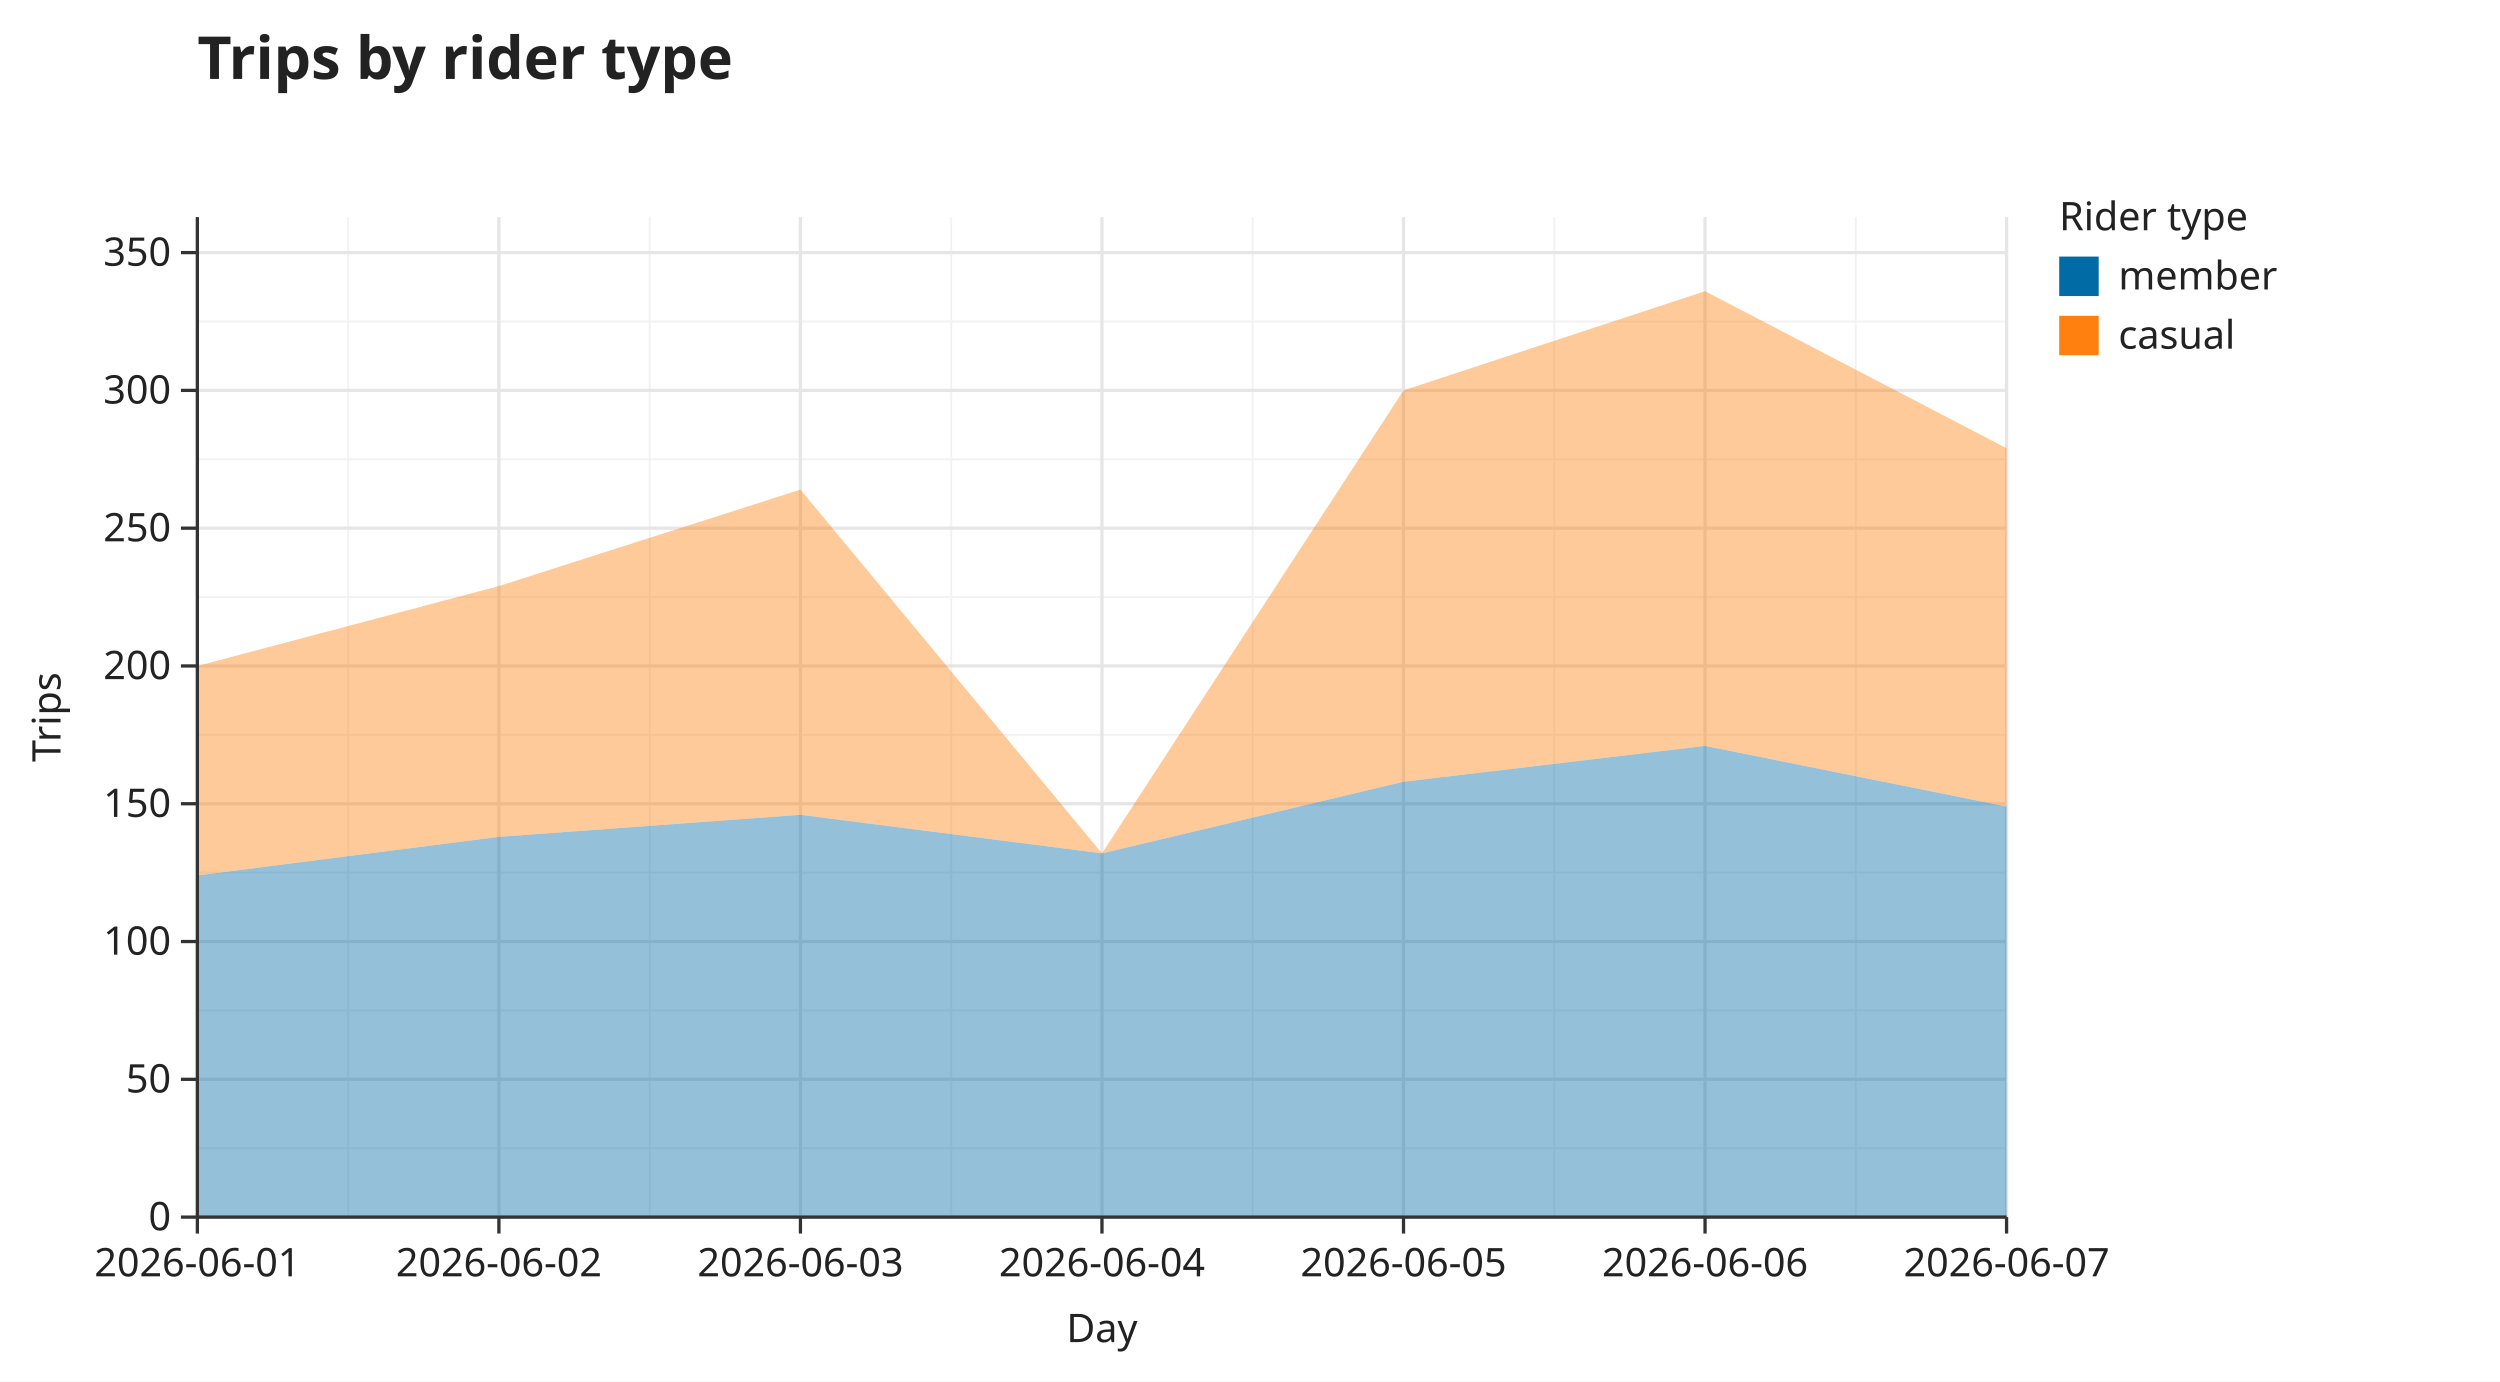
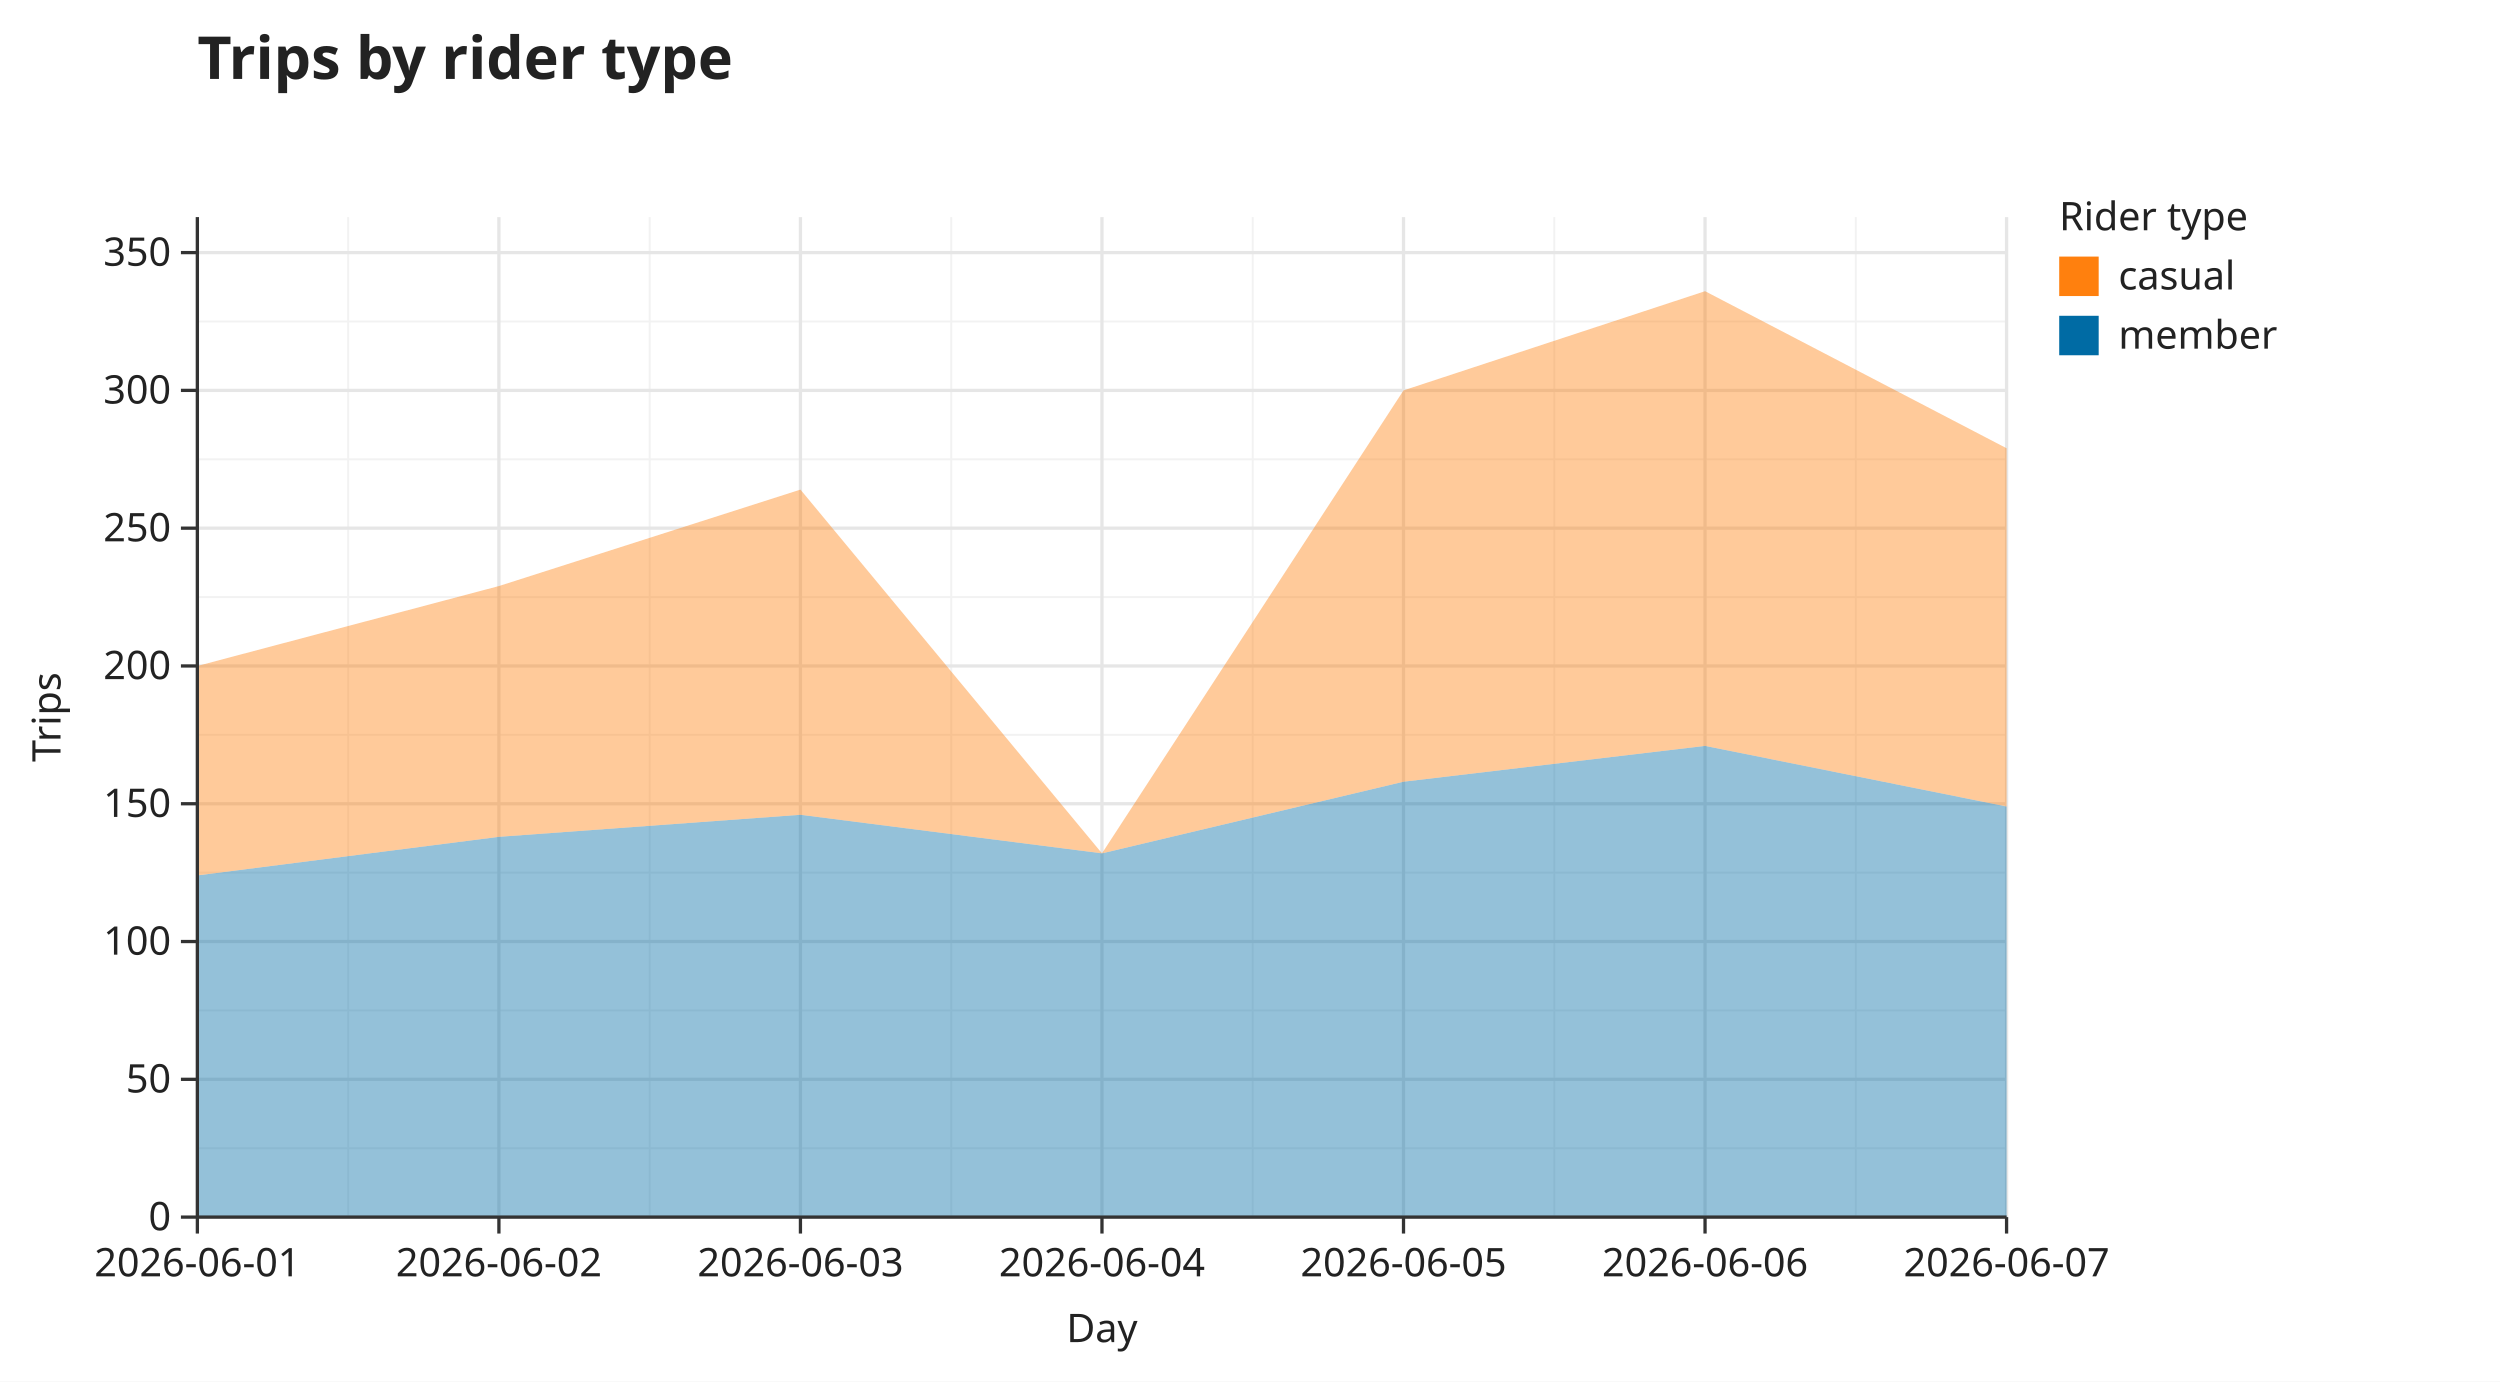
<svg xmlns="http://www.w3.org/2000/svg" width="760" height="420" viewBox="0 0 760 420" role="img" aria-label="Trips by rider type">
  <rect class="algraf-background" x="0" y="0" width="760" height="420" fill="#ffffff" />
  <text class="algraf-title" x="60" y="24" font-family="system-ui, sans-serif" font-size="18" font-weight="600" fill="#222222">Trips by rider type</text>
  <rect class="algraf-plot-area" x="60" y="66" width="550" height="304" fill="#ffffff" />
  <g class="algraf-grid">
    <line x1="105.833" y1="66" x2="105.833" y2="370" stroke="#f2f2f2" stroke-width="0.6" />
    <line x1="197.5" y1="66" x2="197.5" y2="370" stroke="#f2f2f2" stroke-width="0.6" />
    <line x1="289.167" y1="66" x2="289.167" y2="370" stroke="#f2f2f2" stroke-width="0.6" />
    <line x1="380.833" y1="66" x2="380.833" y2="370" stroke="#f2f2f2" stroke-width="0.6" />
    <line x1="472.5" y1="66" x2="472.5" y2="370" stroke="#f2f2f2" stroke-width="0.6" />
    <line x1="564.167" y1="66" x2="564.167" y2="370" stroke="#f2f2f2" stroke-width="0.6" />
    <line x1="60" y1="349.056" x2="610" y2="349.056" stroke="#f2f2f2" stroke-width="0.6" />
    <line x1="60" y1="307.169" x2="610" y2="307.169" stroke="#f2f2f2" stroke-width="0.6" />
    <line x1="60" y1="265.282" x2="610" y2="265.282" stroke="#f2f2f2" stroke-width="0.6" />
    <line x1="60" y1="223.395" x2="610" y2="223.395" stroke="#f2f2f2" stroke-width="0.6" />
    <line x1="60" y1="181.508" x2="610" y2="181.508" stroke="#f2f2f2" stroke-width="0.6" />
    <line x1="60" y1="139.621" x2="610" y2="139.621" stroke="#f2f2f2" stroke-width="0.6" />
    <line x1="60" y1="97.734" x2="610" y2="97.734" stroke="#f2f2f2" stroke-width="0.6" />
    <line x1="60" y1="66" x2="60" y2="370" stroke="#e6e6e6" stroke-width="1" />
    <line x1="151.667" y1="66" x2="151.667" y2="370" stroke="#e6e6e6" stroke-width="1" />
    <line x1="243.333" y1="66" x2="243.333" y2="370" stroke="#e6e6e6" stroke-width="1" />
    <line x1="335" y1="66" x2="335" y2="370" stroke="#e6e6e6" stroke-width="1" />
    <line x1="426.667" y1="66" x2="426.667" y2="370" stroke="#e6e6e6" stroke-width="1" />
    <line x1="518.333" y1="66" x2="518.333" y2="370" stroke="#e6e6e6" stroke-width="1" />
    <line x1="610" y1="66" x2="610" y2="370" stroke="#e6e6e6" stroke-width="1" />
    <line x1="60" y1="370" x2="610" y2="370" stroke="#e6e6e6" stroke-width="1" />
    <line x1="60" y1="328.113" x2="610" y2="328.113" stroke="#e6e6e6" stroke-width="1" />
    <line x1="60" y1="286.226" x2="610" y2="286.226" stroke="#e6e6e6" stroke-width="1" />
    <line x1="60" y1="244.339" x2="610" y2="244.339" stroke="#e6e6e6" stroke-width="1" />
    <line x1="60" y1="202.451" x2="610" y2="202.451" stroke="#e6e6e6" stroke-width="1" />
    <line x1="60" y1="160.564" x2="610" y2="160.564" stroke="#e6e6e6" stroke-width="1" />
    <line x1="60" y1="118.677" x2="610" y2="118.677" stroke="#e6e6e6" stroke-width="1" />
    <line x1="60" y1="76.79" x2="610" y2="76.79" stroke="#e6e6e6" stroke-width="1" />
  </g>
  <g class="algraf-layer algraf-geom-area">
    <path d="M60 266.12 L151.667 254.392 L243.333 247.69 L335 259.418 L426.667 237.637 L518.333 226.746 L610 245.176 L610 370 L518.333 370 L426.667 370 L335 370 L243.333 370 L151.667 370 L60 370 Z" fill="#006BA4" opacity="0.42" />
    <path d="M60 202.451 L151.667 178.157 L243.333 148.836 L335 259.418 L426.667 118.677 L518.333 88.519 L610 136.27 L610 245.176 L518.333 226.746 L426.667 237.637 L335 259.418 L243.333 247.69 L151.667 254.392 L60 266.12 Z" fill="#FF800E" opacity="0.42" />
  </g>
  <g class="algraf-axes">
    <line x1="60" y1="370" x2="610" y2="370" stroke="#333333" stroke-width="1" />
    <line x1="60" y1="370" x2="60" y2="375" stroke="#333333" stroke-width="1" />
    <text x="60" y="388" text-anchor="middle" font-family="system-ui, sans-serif" font-size="12" fill="#222222">2026-06-01</text>
    <line x1="151.667" y1="370" x2="151.667" y2="375" stroke="#333333" stroke-width="1" />
    <text x="151.667" y="388" text-anchor="middle" font-family="system-ui, sans-serif" font-size="12" fill="#222222">2026-06-02</text>
    <line x1="243.333" y1="370" x2="243.333" y2="375" stroke="#333333" stroke-width="1" />
    <text x="243.333" y="388" text-anchor="middle" font-family="system-ui, sans-serif" font-size="12" fill="#222222">2026-06-03</text>
    <line x1="335" y1="370" x2="335" y2="375" stroke="#333333" stroke-width="1" />
    <text x="335" y="388" text-anchor="middle" font-family="system-ui, sans-serif" font-size="12" fill="#222222">2026-06-04</text>
    <line x1="426.667" y1="370" x2="426.667" y2="375" stroke="#333333" stroke-width="1" />
    <text x="426.667" y="388" text-anchor="middle" font-family="system-ui, sans-serif" font-size="12" fill="#222222">2026-06-05</text>
    <line x1="518.333" y1="370" x2="518.333" y2="375" stroke="#333333" stroke-width="1" />
    <text x="518.333" y="388" text-anchor="middle" font-family="system-ui, sans-serif" font-size="12" fill="#222222">2026-06-06</text>
    <line x1="610" y1="370" x2="610" y2="375" stroke="#333333" stroke-width="1" />
    <text x="610" y="388" text-anchor="middle" font-family="system-ui, sans-serif" font-size="12" fill="#222222">2026-06-07</text>
    <text x="335" y="408" text-anchor="middle" font-family="system-ui, sans-serif" font-size="12" fill="#222222">Day</text>
    <line x1="60" y1="66" x2="60" y2="370" stroke="#333333" stroke-width="1" />
    <line x1="55" y1="370" x2="60" y2="370" stroke="#333333" stroke-width="1" />
    <text x="52" y="374" text-anchor="end" font-family="system-ui, sans-serif" font-size="12" fill="#222222">0</text>
    <line x1="55" y1="328.113" x2="60" y2="328.113" stroke="#333333" stroke-width="1" />
    <text x="52" y="332.113" text-anchor="end" font-family="system-ui, sans-serif" font-size="12" fill="#222222">50</text>
    <line x1="55" y1="286.226" x2="60" y2="286.226" stroke="#333333" stroke-width="1" />
    <text x="52" y="290.226" text-anchor="end" font-family="system-ui, sans-serif" font-size="12" fill="#222222">100</text>
    <line x1="55" y1="244.339" x2="60" y2="244.339" stroke="#333333" stroke-width="1" />
    <text x="52" y="248.339" text-anchor="end" font-family="system-ui, sans-serif" font-size="12" fill="#222222">150</text>
    <line x1="55" y1="202.451" x2="60" y2="202.451" stroke="#333333" stroke-width="1" />
    <text x="52" y="206.451" text-anchor="end" font-family="system-ui, sans-serif" font-size="12" fill="#222222">200</text>
    <line x1="55" y1="160.564" x2="60" y2="160.564" stroke="#333333" stroke-width="1" />
    <text x="52" y="164.564" text-anchor="end" font-family="system-ui, sans-serif" font-size="12" fill="#222222">250</text>
    <line x1="55" y1="118.677" x2="60" y2="118.677" stroke="#333333" stroke-width="1" />
    <text x="52" y="122.677" text-anchor="end" font-family="system-ui, sans-serif" font-size="12" fill="#222222">300</text>
    <line x1="55" y1="76.79" x2="60" y2="76.79" stroke="#333333" stroke-width="1" />
    <text x="52" y="80.79" text-anchor="end" font-family="system-ui, sans-serif" font-size="12" fill="#222222">350</text>
    <text x="18.4" y="218" text-anchor="middle" transform="rotate(-90 18.4 218)" font-family="system-ui, sans-serif" font-size="12" fill="#222222">Trips</text>
  </g>
  <g class="algraf-legends">
    <text x="626" y="70" text-anchor="start" font-family="system-ui, sans-serif" font-size="12" fill="#222222">Rider type</text>
-     <rect x="626" y="78" width="12" height="12" fill="#006BA4" />
-     <text x="644" y="88" text-anchor="start" font-family="system-ui, sans-serif" font-size="12" fill="#222222">member</text>
-     <rect x="626" y="96" width="12" height="12" fill="#FF800E" />
-     <text x="644" y="106" text-anchor="start" font-family="system-ui, sans-serif" font-size="12" fill="#222222">casual</text>
+     <rect x="626" y="78" width="12" height="12" fill="#FF800E" />
+     <text x="644" y="88" text-anchor="start" font-family="system-ui, sans-serif" font-size="12" fill="#222222">casual</text>
+     <rect x="626" y="96" width="12" height="12" fill="#006BA4" />
+     <text x="644" y="106" text-anchor="start" font-family="system-ui, sans-serif" font-size="12" fill="#222222">member</text>
  </g>
</svg>
